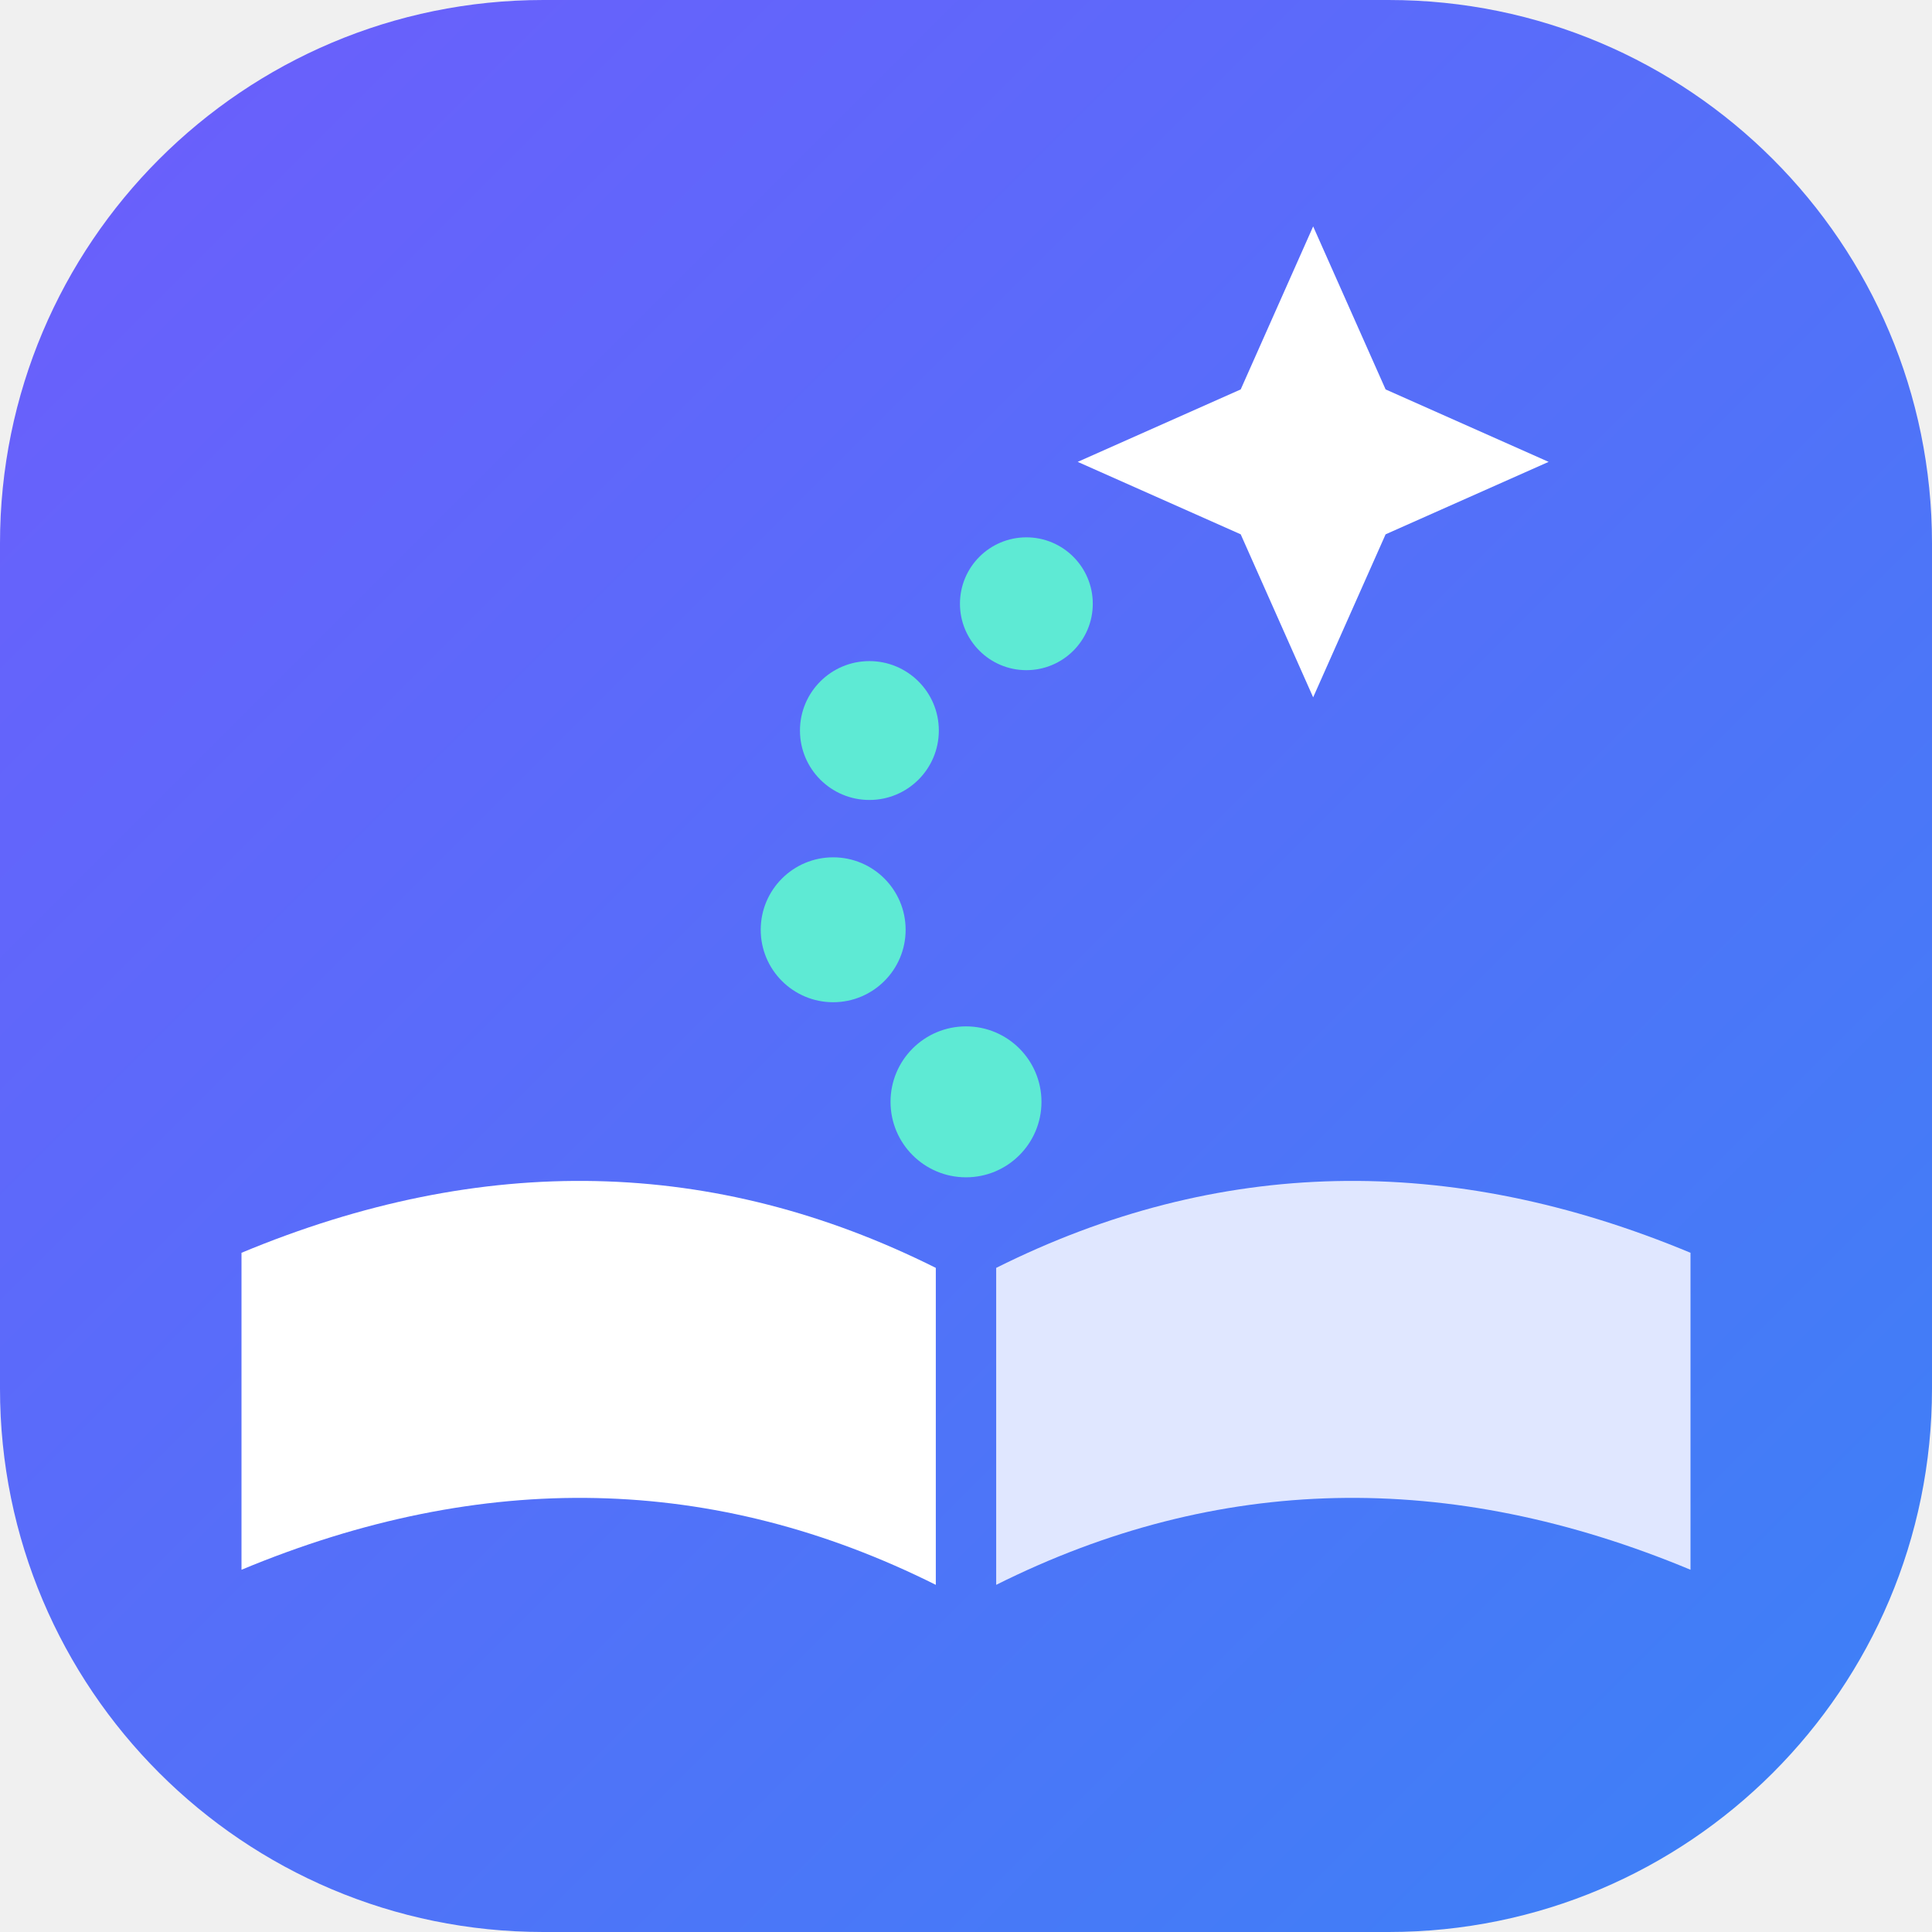
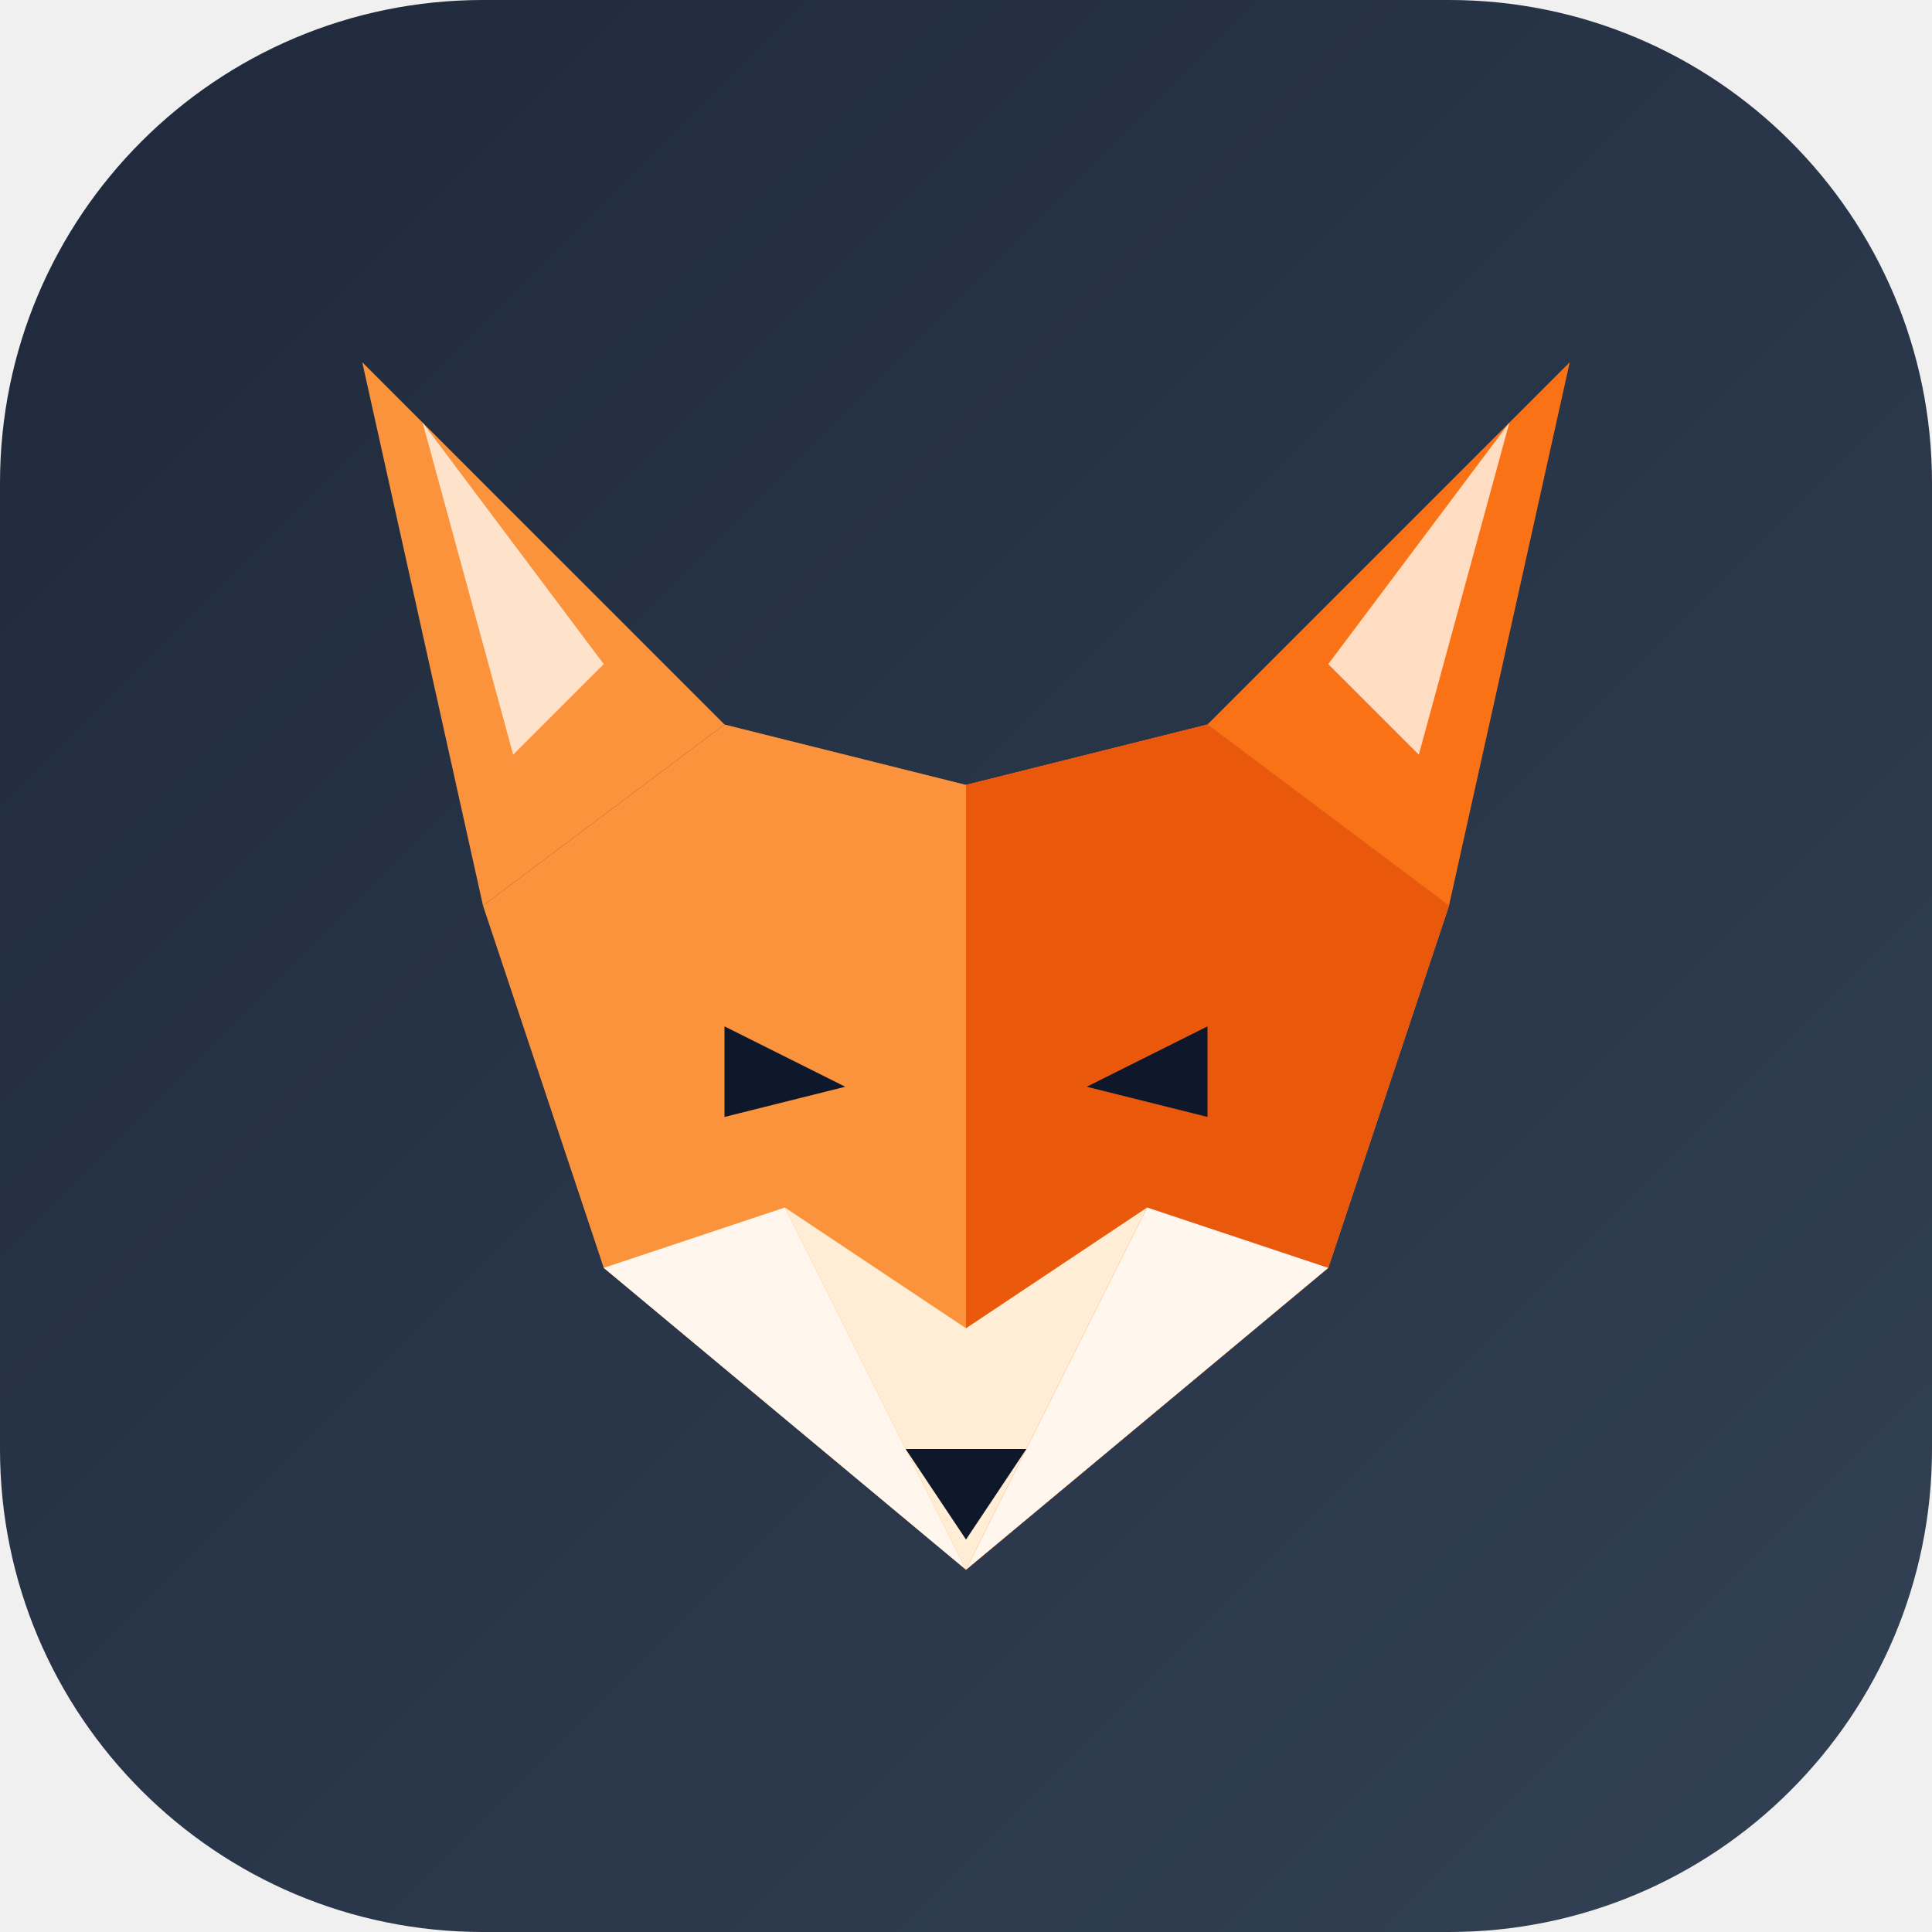
<svg xmlns="http://www.w3.org/2000/svg" viewBox="0 0 64 64">
  <defs>
    <linearGradient id="g" x1="0" y1="0" x2="1" y2="1">
-       <stop offset="0" stop-color="#6d5dfc" />
-       <stop offset="1" stop-color="#3b82f6" />
+       <stop offset="0" stop-color="#1e293b" />
+       <stop offset="1" stop-color="#334155" />
    </linearGradient>
  </defs>
-   <rect width="64" height="64" rx="18" fill="url(#g)" />
-   <path d="M8 41.5 Q20 36.5 31 42 V52.5 Q20 47 8 52 Z" fill="#fff" />
-   <path d="M56 41.5 Q44 36.5 33 42 V52.5 Q44 47 56 52 Z" fill="#e0e7ff" />
-   <g fill="#5eead4">
-     <circle cx="32" cy="36.5" r="2.5" />
-     <circle cx="27.6" cy="30.8" r="2.4" />
-     <circle cx="28.8" cy="24.2" r="2.3" />
-     <circle cx="34" cy="20" r="2.2" />
-   </g>
-   <path d="M43.5 7.5 l2.4 5.4 5.4 2.4 -5.4 2.4 -2.4 5.4 -2.4 -5.4 -5.4 -2.4 5.4 -2.4z" fill="#fff" />
+   <rect width="64" height="64" rx="16" fill="url(#g)" />
+   <path d="M12 12 L24 24 L16 30Z" fill="#fb923c" />
+   <path d="M52 12 L40 24 L48 30Z" fill="#f97316" />
+   <path d="M16 30 L24 24 L32 26 L40 24 L48 30 L44 42 L32 52 L20 42Z" fill="#fb923c" />
+   <path d="M32 26 L40 24 L48 30 L44 42 L32 52Z" fill="#ea580c" />
+   <path d="M20 42 L32 52 L26 40Z M44 42 L32 52 L38 40Z" fill="#fff7ed" />
+   <path d="M26 40 L32 52 L38 40 L32 44Z" fill="#ffedd5" />
+   <path d="M24 34 l4 2 -4 1Z M40 34 l-4 2 4 1Z" fill="#0f172a" />
+   <path d="M30 48 L34 48 L32 51Z" fill="#0f172a" />
+   <path d="M14 14 L20 22 L17 25Z M50 14 L44 22 L47 25Z" fill="#fff7ed" opacity=".8" />
</svg>
